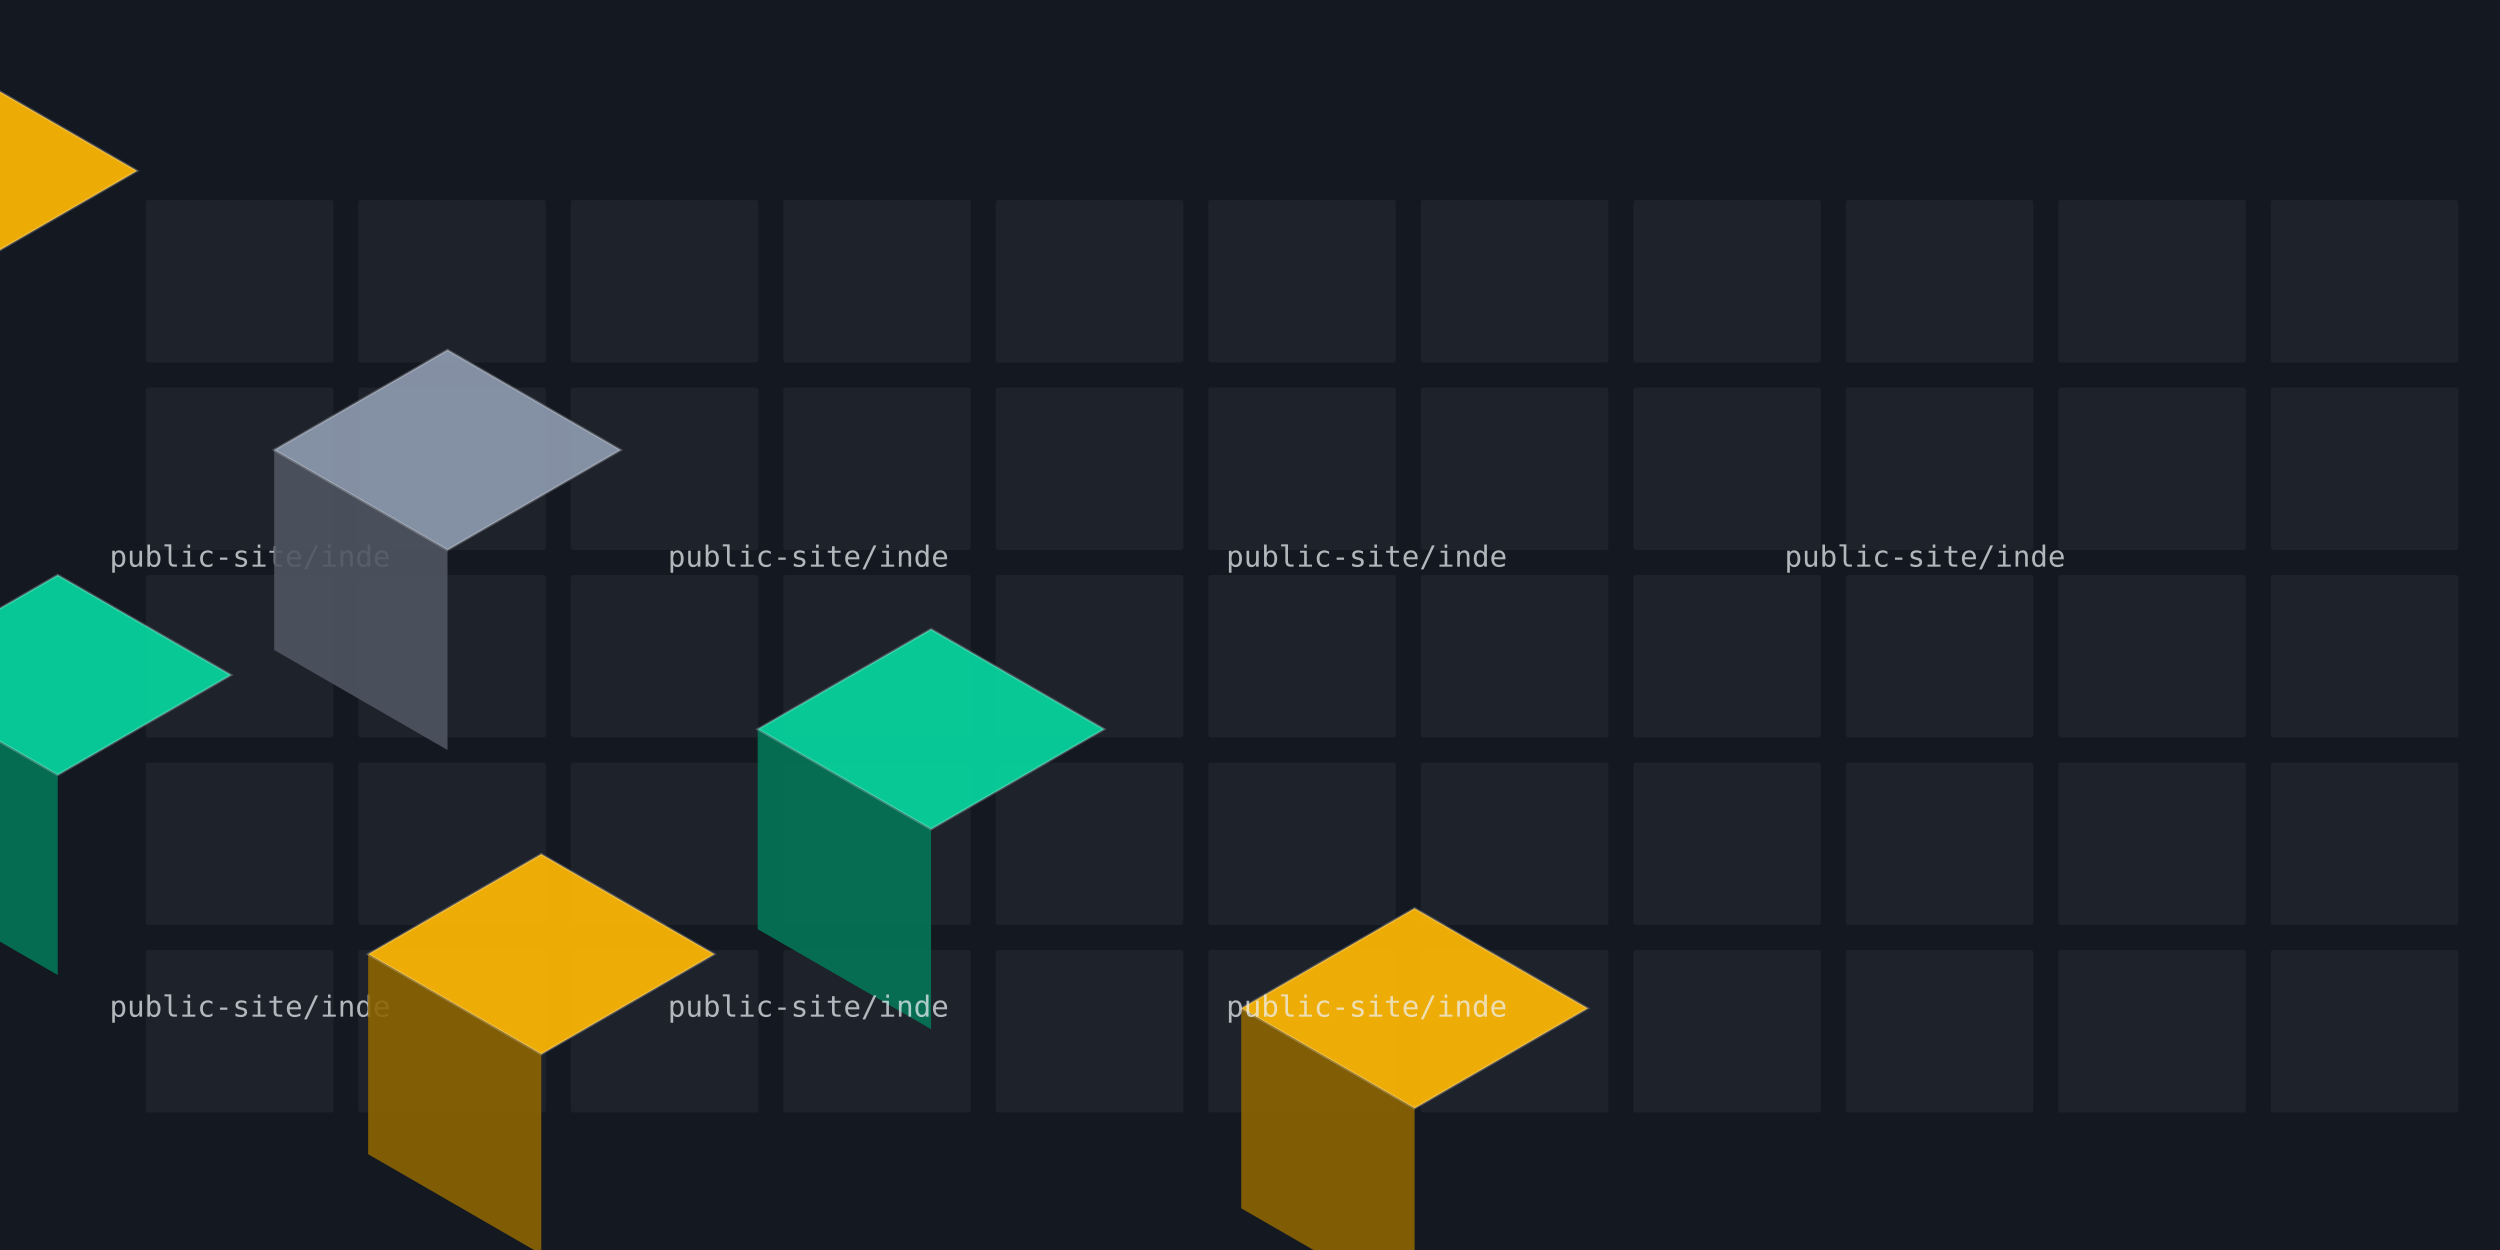
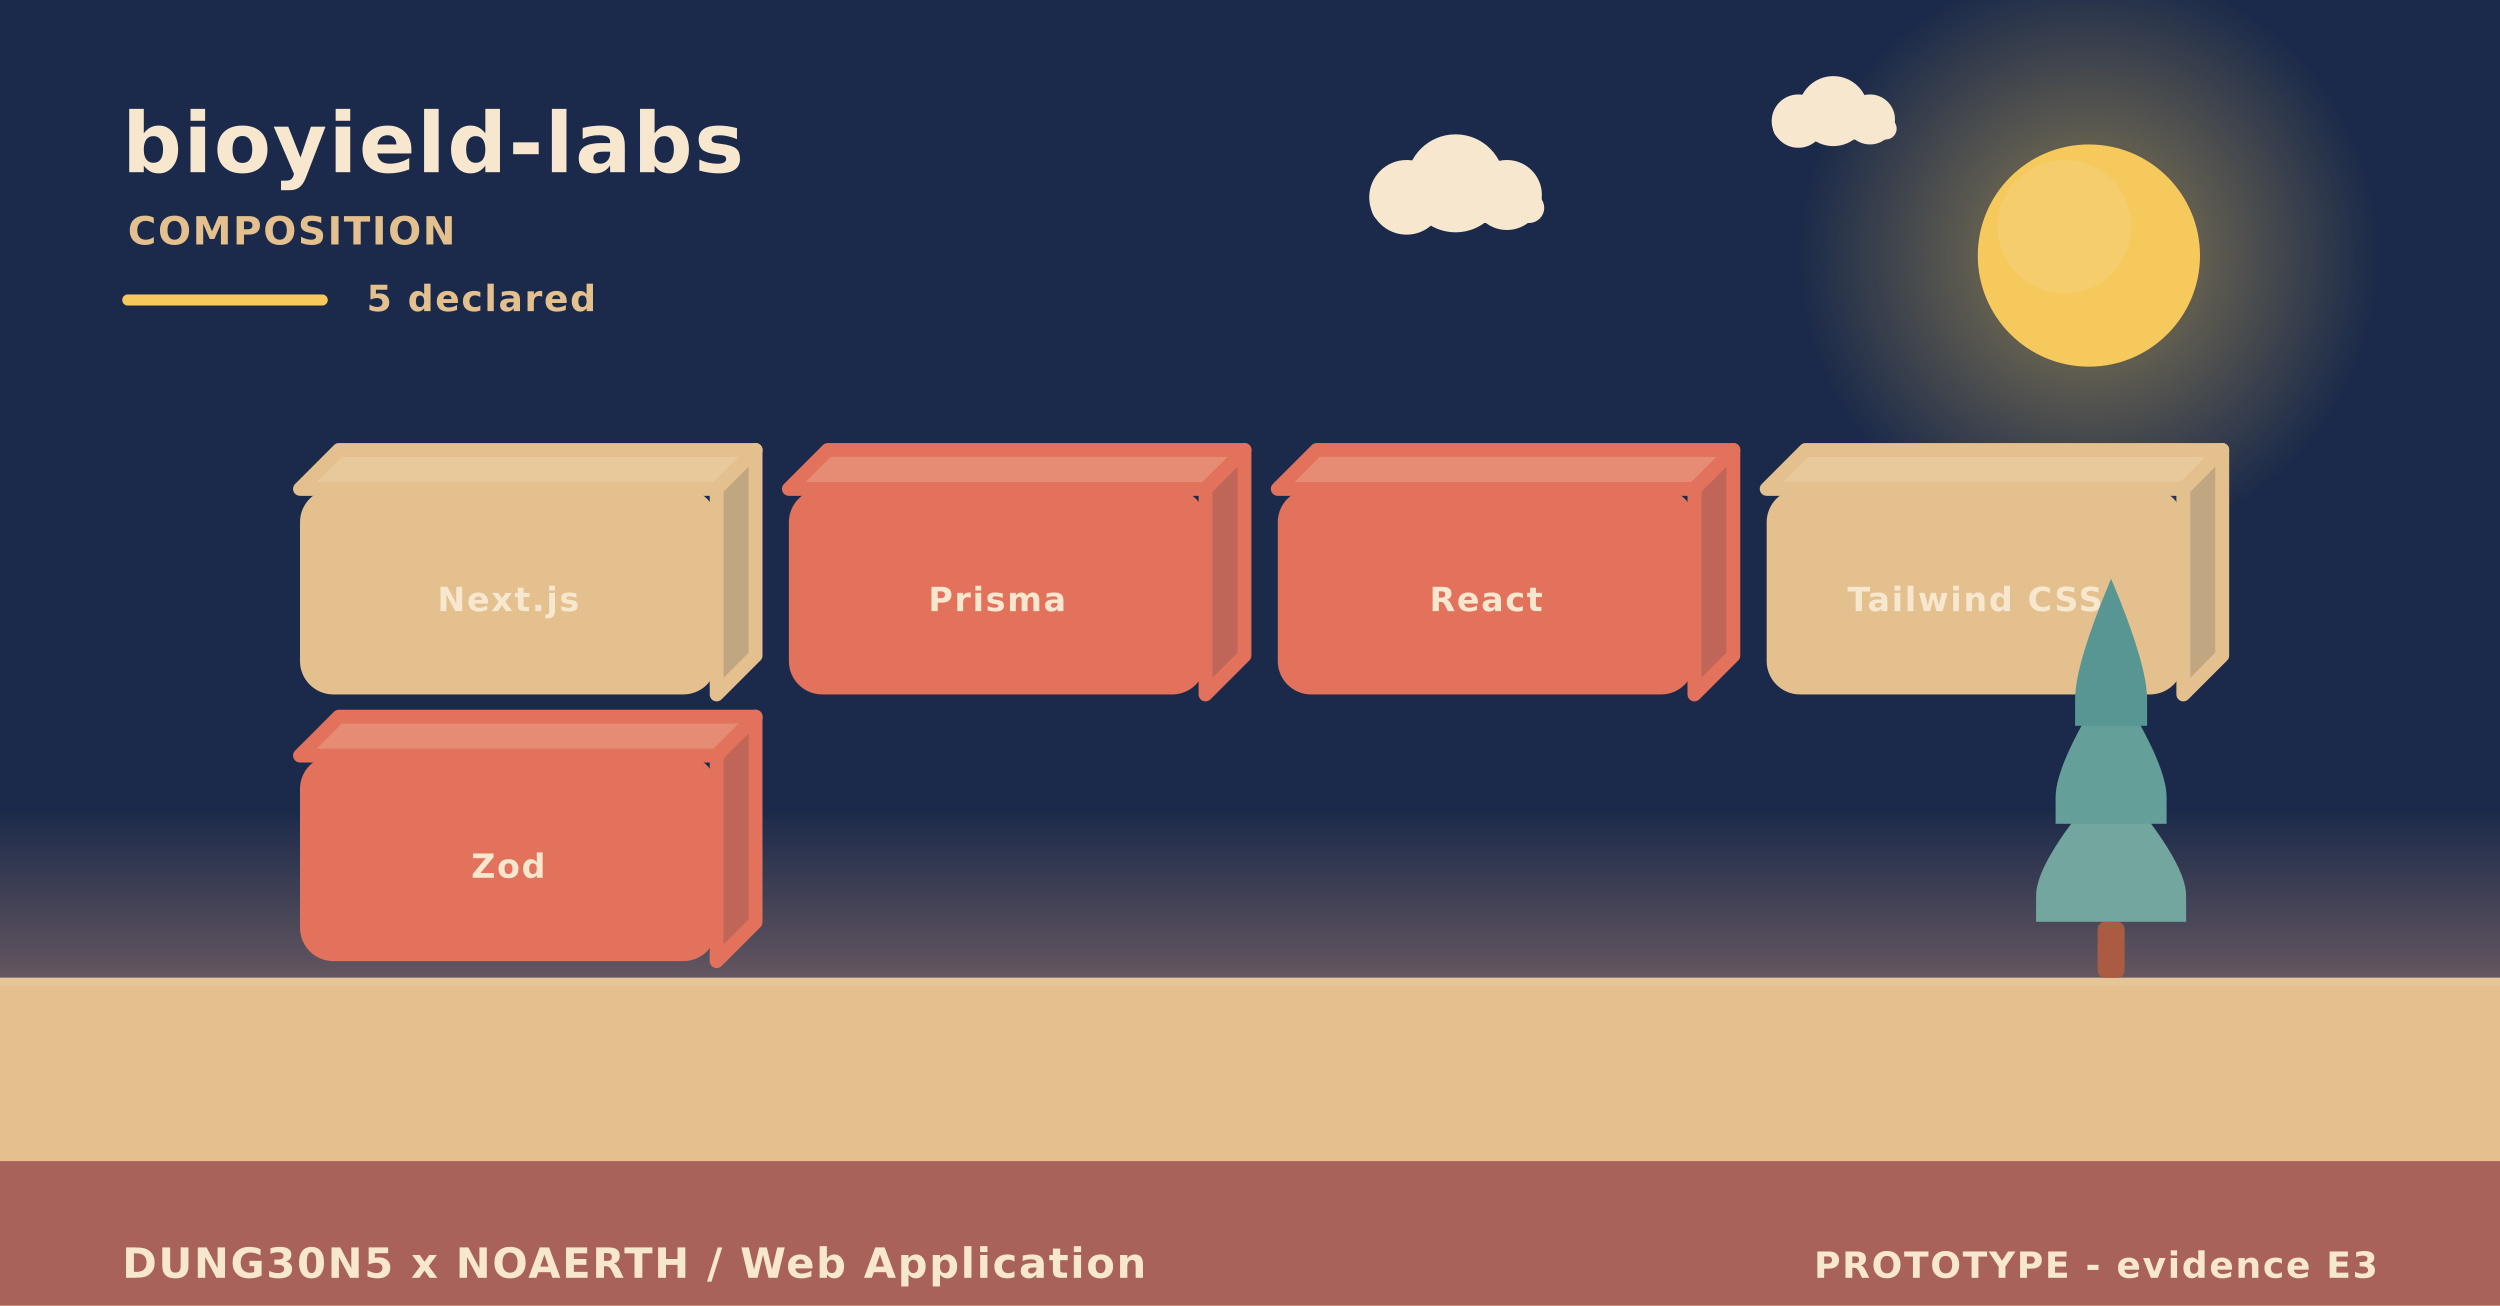
- <svg xmlns="http://www.w3.org/2000/svg" viewBox="0 0 1200 600" width="1200" height="600" role="img" aria-label="bioyield-labs component map">
-   <rect width="1200" height="600" fill="#141821" />
-   <defs>
-     <linearGradient id="gc" x1="0" y1="0" x2="1" y2="1">
-       <stop offset="0%" stop-color="#ffb703" />
-       <stop offset="100%" stop-color="#8d99ae" />
-     </linearGradient>
-   </defs>
-   <rect x="70.00" y="96.00" width="90.00" height="78.00" rx="1.20" fill="#eef1f6" opacity="0.05" />
-   <rect x="172.00" y="96.00" width="90.00" height="78.00" rx="1.20" fill="#eef1f6" opacity="0.05" />
-   <rect x="274.00" y="96.00" width="90.00" height="78.00" rx="1.20" fill="#eef1f6" opacity="0.05" />
-   <rect x="376.00" y="96.00" width="90.00" height="78.00" rx="1.20" fill="#eef1f6" opacity="0.05" />
-   <rect x="478.00" y="96.00" width="90.00" height="78.00" rx="1.20" fill="#eef1f6" opacity="0.05" />
-   <rect x="580.00" y="96.00" width="90.00" height="78.00" rx="1.20" fill="#eef1f6" opacity="0.05" />
-   <rect x="682.00" y="96.00" width="90.00" height="78.00" rx="1.20" fill="#eef1f6" opacity="0.05" />
-   <rect x="784.00" y="96.00" width="90.00" height="78.00" rx="1.20" fill="#eef1f6" opacity="0.05" />
-   <rect x="886.00" y="96.00" width="90.00" height="78.00" rx="1.20" fill="#eef1f6" opacity="0.05" />
-   <rect x="988.00" y="96.00" width="90.00" height="78.00" rx="1.20" fill="#eef1f6" opacity="0.05" />
-   <rect x="1090.00" y="96.00" width="90.00" height="78.00" rx="1.20" fill="#eef1f6" opacity="0.05" />
-   <rect x="70.00" y="186.00" width="90.00" height="78.00" rx="1.20" fill="#eef1f6" opacity="0.05" />
-   <rect x="172.00" y="186.00" width="90.00" height="78.00" rx="1.20" fill="#eef1f6" opacity="0.05" />
-   <rect x="274.00" y="186.00" width="90.00" height="78.00" rx="1.20" fill="#eef1f6" opacity="0.05" />
-   <rect x="376.00" y="186.00" width="90.00" height="78.00" rx="1.20" fill="#eef1f6" opacity="0.05" />
-   <rect x="478.00" y="186.00" width="90.00" height="78.00" rx="1.20" fill="#eef1f6" opacity="0.05" />
-   <rect x="580.00" y="186.00" width="90.00" height="78.00" rx="1.20" fill="#eef1f6" opacity="0.05" />
-   <rect x="682.00" y="186.00" width="90.00" height="78.00" rx="1.20" fill="#eef1f6" opacity="0.05" />
-   <rect x="784.00" y="186.00" width="90.00" height="78.00" rx="1.20" fill="#eef1f6" opacity="0.05" />
-   <rect x="886.00" y="186.00" width="90.00" height="78.00" rx="1.20" fill="#eef1f6" opacity="0.05" />
-   <rect x="988.00" y="186.00" width="90.00" height="78.00" rx="1.20" fill="#eef1f6" opacity="0.05" />
-   <rect x="1090.00" y="186.00" width="90.00" height="78.00" rx="1.20" fill="#eef1f6" opacity="0.05" />
-   <rect x="70.00" y="276.00" width="90.00" height="78.00" rx="1.20" fill="#eef1f6" opacity="0.05" />
-   <rect x="172.00" y="276.00" width="90.00" height="78.00" rx="1.20" fill="#eef1f6" opacity="0.05" />
-   <rect x="274.00" y="276.00" width="90.00" height="78.00" rx="1.20" fill="#eef1f6" opacity="0.05" />
-   <rect x="376.00" y="276.00" width="90.00" height="78.00" rx="1.20" fill="#eef1f6" opacity="0.05" />
-   <rect x="478.00" y="276.00" width="90.00" height="78.00" rx="1.20" fill="#eef1f6" opacity="0.05" />
-   <rect x="580.00" y="276.00" width="90.00" height="78.00" rx="1.20" fill="#eef1f6" opacity="0.05" />
-   <rect x="682.00" y="276.00" width="90.00" height="78.00" rx="1.20" fill="#eef1f6" opacity="0.05" />
-   <rect x="784.00" y="276.00" width="90.00" height="78.00" rx="1.20" fill="#eef1f6" opacity="0.05" />
-   <rect x="886.00" y="276.00" width="90.00" height="78.00" rx="1.20" fill="#eef1f6" opacity="0.05" />
-   <rect x="988.00" y="276.00" width="90.00" height="78.00" rx="1.20" fill="#eef1f6" opacity="0.05" />
-   <rect x="1090.00" y="276.00" width="90.00" height="78.00" rx="1.20" fill="#eef1f6" opacity="0.05" />
-   <rect x="70.00" y="366.00" width="90.00" height="78.00" rx="1.20" fill="#eef1f6" opacity="0.05" />
-   <rect x="172.00" y="366.00" width="90.00" height="78.00" rx="1.20" fill="#eef1f6" opacity="0.05" />
-   <rect x="274.00" y="366.00" width="90.00" height="78.00" rx="1.20" fill="#eef1f6" opacity="0.05" />
-   <rect x="376.00" y="366.00" width="90.00" height="78.00" rx="1.20" fill="#eef1f6" opacity="0.05" />
-   <rect x="478.00" y="366.00" width="90.00" height="78.00" rx="1.20" fill="#eef1f6" opacity="0.05" />
-   <rect x="580.00" y="366.00" width="90.00" height="78.00" rx="1.20" fill="#eef1f6" opacity="0.05" />
-   <rect x="682.00" y="366.00" width="90.00" height="78.00" rx="1.20" fill="#eef1f6" opacity="0.05" />
-   <rect x="784.00" y="366.00" width="90.00" height="78.00" rx="1.20" fill="#eef1f6" opacity="0.05" />
-   <rect x="886.00" y="366.00" width="90.00" height="78.00" rx="1.20" fill="#eef1f6" opacity="0.05" />
-   <rect x="988.00" y="366.00" width="90.00" height="78.00" rx="1.20" fill="#eef1f6" opacity="0.05" />
-   <rect x="1090.00" y="366.00" width="90.00" height="78.00" rx="1.20" fill="#eef1f6" opacity="0.05" />
-   <rect x="70.00" y="456.00" width="90.00" height="78.00" rx="1.20" fill="#eef1f6" opacity="0.05" />
-   <rect x="172.00" y="456.00" width="90.00" height="78.00" rx="1.20" fill="#eef1f6" opacity="0.05" />
-   <rect x="274.00" y="456.00" width="90.00" height="78.00" rx="1.20" fill="#eef1f6" opacity="0.05" />
-   <rect x="376.00" y="456.00" width="90.00" height="78.00" rx="1.20" fill="#eef1f6" opacity="0.05" />
-   <rect x="478.00" y="456.00" width="90.00" height="78.00" rx="1.20" fill="#eef1f6" opacity="0.05" />
-   <rect x="580.00" y="456.00" width="90.00" height="78.00" rx="1.20" fill="#eef1f6" opacity="0.05" />
-   <rect x="682.00" y="456.00" width="90.00" height="78.00" rx="1.20" fill="#eef1f6" opacity="0.05" />
-   <rect x="784.00" y="456.00" width="90.00" height="78.00" rx="1.20" fill="#eef1f6" opacity="0.05" />
-   <rect x="886.00" y="456.00" width="90.00" height="78.00" rx="1.20" fill="#eef1f6" opacity="0.05" />
-   <rect x="988.00" y="456.00" width="90.00" height="78.00" rx="1.20" fill="#eef1f6" opacity="0.05" />
-   <rect x="1090.00" y="456.00" width="90.00" height="78.00" rx="1.20" fill="#eef1f6" opacity="0.05" />
-   <g transform="rotate(0 120 140)">
-     <polygon points="-17.3,34.0 65.8,82.0 -17.3,130.0 -100.5,82.0" fill="#ffb703" opacity="0.92" />
-     <polygon points="-100.5,82.0 -17.3,130.0 -17.3,226.0 -100.5,178.0" fill="#8c6502" opacity="0.9" />
-     <polygon points="-17.3,34.0 65.8,82.0 -17.3,130.0 -100.5,82.0" fill="none" stroke="rgba(255,255,255,0.220)" stroke-width="1.2" />
+ <svg xmlns="http://www.w3.org/2000/svg" width="900" height="470" viewBox="0 0 900 470" role="img" aria-label="bioyield-labs - how it is composed">
+   <linearGradient id="skyc" x1="0" y1="0" x2="0" y2="1">
+     <stop offset="0" stop-color="#1b2a4a" />
+     <stop offset="0.62" stop-color="#1b2a4a" />
+     <stop offset="1" stop-color="#f3ad8a" />
+   </linearGradient>
+   <rect width="900" height="470" fill="url(#skyc)" />
+   <radialGradient id="sunc">
+     <stop offset="0.35" stop-color="#f5c95c" stop-opacity="0.34" />
+     <stop offset="1" stop-color="#f5c95c" stop-opacity="0" />
+   </radialGradient>
+   <circle cx="752" cy="92" r="104" fill="url(#sunc)" />
+   <circle cx="752" cy="92" r="40" fill="#f5c95c" />
+   <circle cx="743.2" cy="81.6" r="24" fill="#f5d27e" opacity="0.5" />
+   <g>
+     <circle cx="524" cy="66" r="17.64" fill="#f6e7ce" />
+     <circle cx="506.36" cy="71.04" r="13.44" fill="#f6e7ce" />
+     <circle cx="542.48" cy="70.2" r="12.6" fill="#f6e7ce" />
+     <rect x="493.76" y="69.36" width="62.16" height="10.92" rx="5.46" fill="#f6e7ce" />
  </g>
-   <text x="120" y="272" font-family="ui-monospace,Menlo,monospace" font-size="14" fill="rgba(238,241,246,0.720)" text-anchor="middle">public-site/inde</text>
-   <g transform="rotate(0 388 140)">
-     <polygon points="214.8,168.0 297.9,216.0 214.8,264.0 131.6,216.0" fill="#8d99ae" opacity="0.92" />
-     <polygon points="131.6,216.0 214.8,264.0 214.8,360.0 131.6,312.0" fill="#4e5460" opacity="0.9" />
-     <polygon points="214.8,168.0 297.9,216.0 214.8,264.0 131.6,216.0" fill="none" stroke="rgba(255,255,255,0.220)" stroke-width="1.2" />
+   <g>
+     <circle cx="660" cy="40" r="12.6" fill="#f6e7ce" />
+     <circle cx="647.4" cy="43.6" r="9.6" fill="#f6e7ce" />
+     <circle cx="673.2" cy="43" r="9" fill="#f6e7ce" />
+     <rect x="638.4" y="42.4" width="44.4" height="7.8" rx="3.9" fill="#f6e7ce" />
  </g>
-   <text x="388" y="272" font-family="ui-monospace,Menlo,monospace" font-size="14" fill="rgba(238,241,246,0.720)" text-anchor="middle">public-site/inde</text>
-   <g transform="rotate(0 656 140)">
-     <polygon points="446.9,302.0 530.0,350.0 446.9,398.0 363.7,350.0" fill="#06d6a0" opacity="0.92" />
-     <polygon points="363.7,350.0 446.9,398.0 446.9,494.0 363.7,446.0" fill="#037658" opacity="0.9" />
-     <polygon points="446.9,302.0 530.0,350.0 446.9,398.0 363.7,350.0" fill="none" stroke="rgba(255,255,255,0.220)" stroke-width="1.2" />
-   </g>
-   <text x="656" y="272" font-family="ui-monospace,Menlo,monospace" font-size="14" fill="rgba(238,241,246,0.720)" text-anchor="middle">public-site/inde</text>
-   <g transform="rotate(0 924 140)">
-     <polygon points="679.0,436.0 762.1,484.0 679.0,532.0 595.8,484.0" fill="#ffb703" opacity="0.92" />
-     <polygon points="595.8,484.0 679.0,532.0 679.0,628.0 595.8,580.0" fill="#8c6502" opacity="0.9" />
-     <polygon points="679.0,436.0 762.1,484.0 679.0,532.0 595.8,484.0" fill="none" stroke="rgba(255,255,255,0.220)" stroke-width="1.2" />
-   </g>
-   <text x="924" y="272" font-family="ui-monospace,Menlo,monospace" font-size="14" fill="rgba(238,241,246,0.720)" text-anchor="middle">public-site/inde</text>
-   <g transform="rotate(0 120 356)">
-     <polygon points="-204.4,142.0 -121.2,190.0 -204.4,238.0 -287.5,190.0" fill="#8d99ae" opacity="0.92" />
-     <polygon points="-287.5,190.0 -204.4,238.0 -204.4,334.0 -287.5,286.0" fill="#4e5460" opacity="0.9" />
-     <polygon points="-204.4,142.0 -121.2,190.0 -204.4,238.0 -287.5,190.0" fill="none" stroke="rgba(255,255,255,0.220)" stroke-width="1.2" />
-   </g>
-   <text x="120" y="488" font-family="ui-monospace,Menlo,monospace" font-size="14" fill="rgba(238,241,246,0.720)" text-anchor="middle">public-site/inde</text>
-   <g transform="rotate(0 388 356)">
-     <polygon points="27.7,276.0 110.9,324.0 27.7,372.0 -55.4,324.0" fill="#06d6a0" opacity="0.92" />
-     <polygon points="-55.4,324.0 27.7,372.0 27.7,468.0 -55.4,420.0" fill="#037658" opacity="0.9" />
-     <polygon points="27.7,276.0 110.9,324.0 27.7,372.0 -55.4,324.0" fill="none" stroke="rgba(255,255,255,0.220)" stroke-width="1.2" />
-   </g>
-   <text x="388" y="488" font-family="ui-monospace,Menlo,monospace" font-size="14" fill="rgba(238,241,246,0.720)" text-anchor="middle">public-site/inde</text>
-   <g transform="rotate(0 656 356)">
-     <polygon points="259.8,410.0 342.9,458.0 259.8,506.0 176.7,458.0" fill="#ffb703" opacity="0.92" />
-     <polygon points="176.7,458.0 259.8,506.0 259.8,602.0 176.7,554.0" fill="#8c6502" opacity="0.9" />
-     <polygon points="259.8,410.0 342.9,458.0 259.8,506.0 176.7,458.0" fill="none" stroke="rgba(255,255,255,0.220)" stroke-width="1.2" />
-   </g>
-   <text x="656" y="488" font-family="ui-monospace,Menlo,monospace" font-size="14" fill="rgba(238,241,246,0.720)" text-anchor="middle">public-site/inde</text>
+   <rect x="0" y="352" width="900" height="118" fill="#e3c08d" />
+   <rect x="0" y="352" width="900" height="3" fill="#e6c596" />
+   <text x="44" y="62" font-family="Verdana,DejaVu Sans,sans-serif" font-size="30" font-weight="700" letter-spacing="0.6" fill="#f6e7ce" text-anchor="start">bioyield-labs</text>
+   <text x="46" y="88" font-family="Verdana,DejaVu Sans,sans-serif" font-size="14" font-weight="700" letter-spacing="0.6" fill="#e3c08d" text-anchor="start">COMPOSITION</text>
+   <rect x="44" y="106" width="74" height="4" rx="2" fill="#f5c95c" />
+   <text x="132" y="112" font-family="Verdana,DejaVu Sans,sans-serif" font-size="13" font-weight="700" letter-spacing="0.6" fill="#e3c08d" text-anchor="start">5 declared</text>
+   <path d="M108,176 L258,176 L272,162 L122,162 Z" fill="#e7c99b" stroke="#e3c08d" stroke-width="5" stroke-linejoin="round" />
+   <path d="M258,176 L272,162 L272,236 L258,250 Z" fill="#c1a682" stroke="#e3c08d" stroke-width="5" stroke-linejoin="round" />
+   <rect x="108" y="176" width="150" height="74" rx="12" fill="#e3c08d" />
+   <text x="183" y="220" font-family="Verdana,DejaVu Sans,sans-serif" font-size="12" font-weight="700" letter-spacing="0.6" fill="#f6e7ce" text-anchor="middle">Next.js</text>
+   <path d="M284,176 L434,176 L448,162 L298,162 Z" fill="#e68c74" stroke="#e2725b" stroke-width="5" stroke-linejoin="round" />
+   <path d="M434,176 L448,162 L448,236 L434,250 Z" fill="#c06658" stroke="#e2725b" stroke-width="5" stroke-linejoin="round" />
+   <rect x="284" y="176" width="150" height="74" rx="12" fill="#e2725b" />
+   <text x="359" y="220" font-family="Verdana,DejaVu Sans,sans-serif" font-size="12" font-weight="700" letter-spacing="0.6" fill="#f6e7ce" text-anchor="middle">Prisma</text>
+   <path d="M460,176 L610,176 L624,162 L474,162 Z" fill="#e68c74" stroke="#e2725b" stroke-width="5" stroke-linejoin="round" />
+   <path d="M610,176 L624,162 L624,236 L610,250 Z" fill="#c06658" stroke="#e2725b" stroke-width="5" stroke-linejoin="round" />
+   <rect x="460" y="176" width="150" height="74" rx="12" fill="#e2725b" />
+   <text x="535" y="220" font-family="Verdana,DejaVu Sans,sans-serif" font-size="12" font-weight="700" letter-spacing="0.6" fill="#f6e7ce" text-anchor="middle">React</text>
+   <path d="M636,176 L786,176 L800,162 L650,162 Z" fill="#e7c99b" stroke="#e3c08d" stroke-width="5" stroke-linejoin="round" />
+   <path d="M786,176 L800,162 L800,236 L786,250 Z" fill="#c1a682" stroke="#e3c08d" stroke-width="5" stroke-linejoin="round" />
+   <rect x="636" y="176" width="150" height="74" rx="12" fill="#e3c08d" />
+   <text x="711" y="220" font-family="Verdana,DejaVu Sans,sans-serif" font-size="12" font-weight="700" letter-spacing="0.6" fill="#f6e7ce" text-anchor="middle">Tailwind CSS</text>
+   <path d="M108,272 L258,272 L272,258 L122,258 Z" fill="#e68c74" stroke="#e2725b" stroke-width="5" stroke-linejoin="round" />
+   <path d="M258,272 L272,258 L272,332 L258,346 Z" fill="#c06658" stroke="#e2725b" stroke-width="5" stroke-linejoin="round" />
+   <rect x="108" y="272" width="150" height="74" rx="12" fill="#e2725b" />
+   <text x="183" y="316" font-family="Verdana,DejaVu Sans,sans-serif" font-size="12" font-weight="700" letter-spacing="0.6" fill="#f6e7ce" text-anchor="middle">Zod</text>
+   <rect x="755.14" y="331.84" width="9.72" height="20.16" rx="2.7" fill="#ac5b43" />
+   <path d="M760,278.92 Q733,309.61 733,322.31 Q733,331.84 733,331.84 L787,331.84 Q787,331.84 787,322.31 Q787,309.61 760,278.92 Z" fill="#74a6a0" />
+   <path d="M760,243.64 Q740.02,274.33 740.02,287.03 Q740.02,296.56 740.02,296.56 L779.98,296.56 Q779.98,296.56 779.98,287.03 Q779.98,274.33 760,243.64 Z" fill="#649f9a" />
+   <path d="M760,208.36 Q747.04,239.05 747.04,251.75 Q747.04,261.28 747.04,261.28 L772.96,261.28 Q772.96,261.28 772.96,251.75 Q772.96,239.05 760,208.36 Z" fill="#589694" />
+   <rect x="0" y="418" width="900" height="52" rx="0" fill="#a65c56" opacity="0.94" />
+   <text x="44" y="460" font-family="Verdana,DejaVu Sans,sans-serif" font-size="15" font-weight="700" letter-spacing="0.6" fill="#f6e7ce" text-anchor="start">DUNG30N5 x NOAERTH  /  Web Application</text>
+   <text x="856" y="460" font-family="Verdana,DejaVu Sans,sans-serif" font-size="13" font-weight="700" letter-spacing="0.6" fill="#f6e7ce" text-anchor="end">PROTOTYPE  -  evidence E3</text>
</svg>
